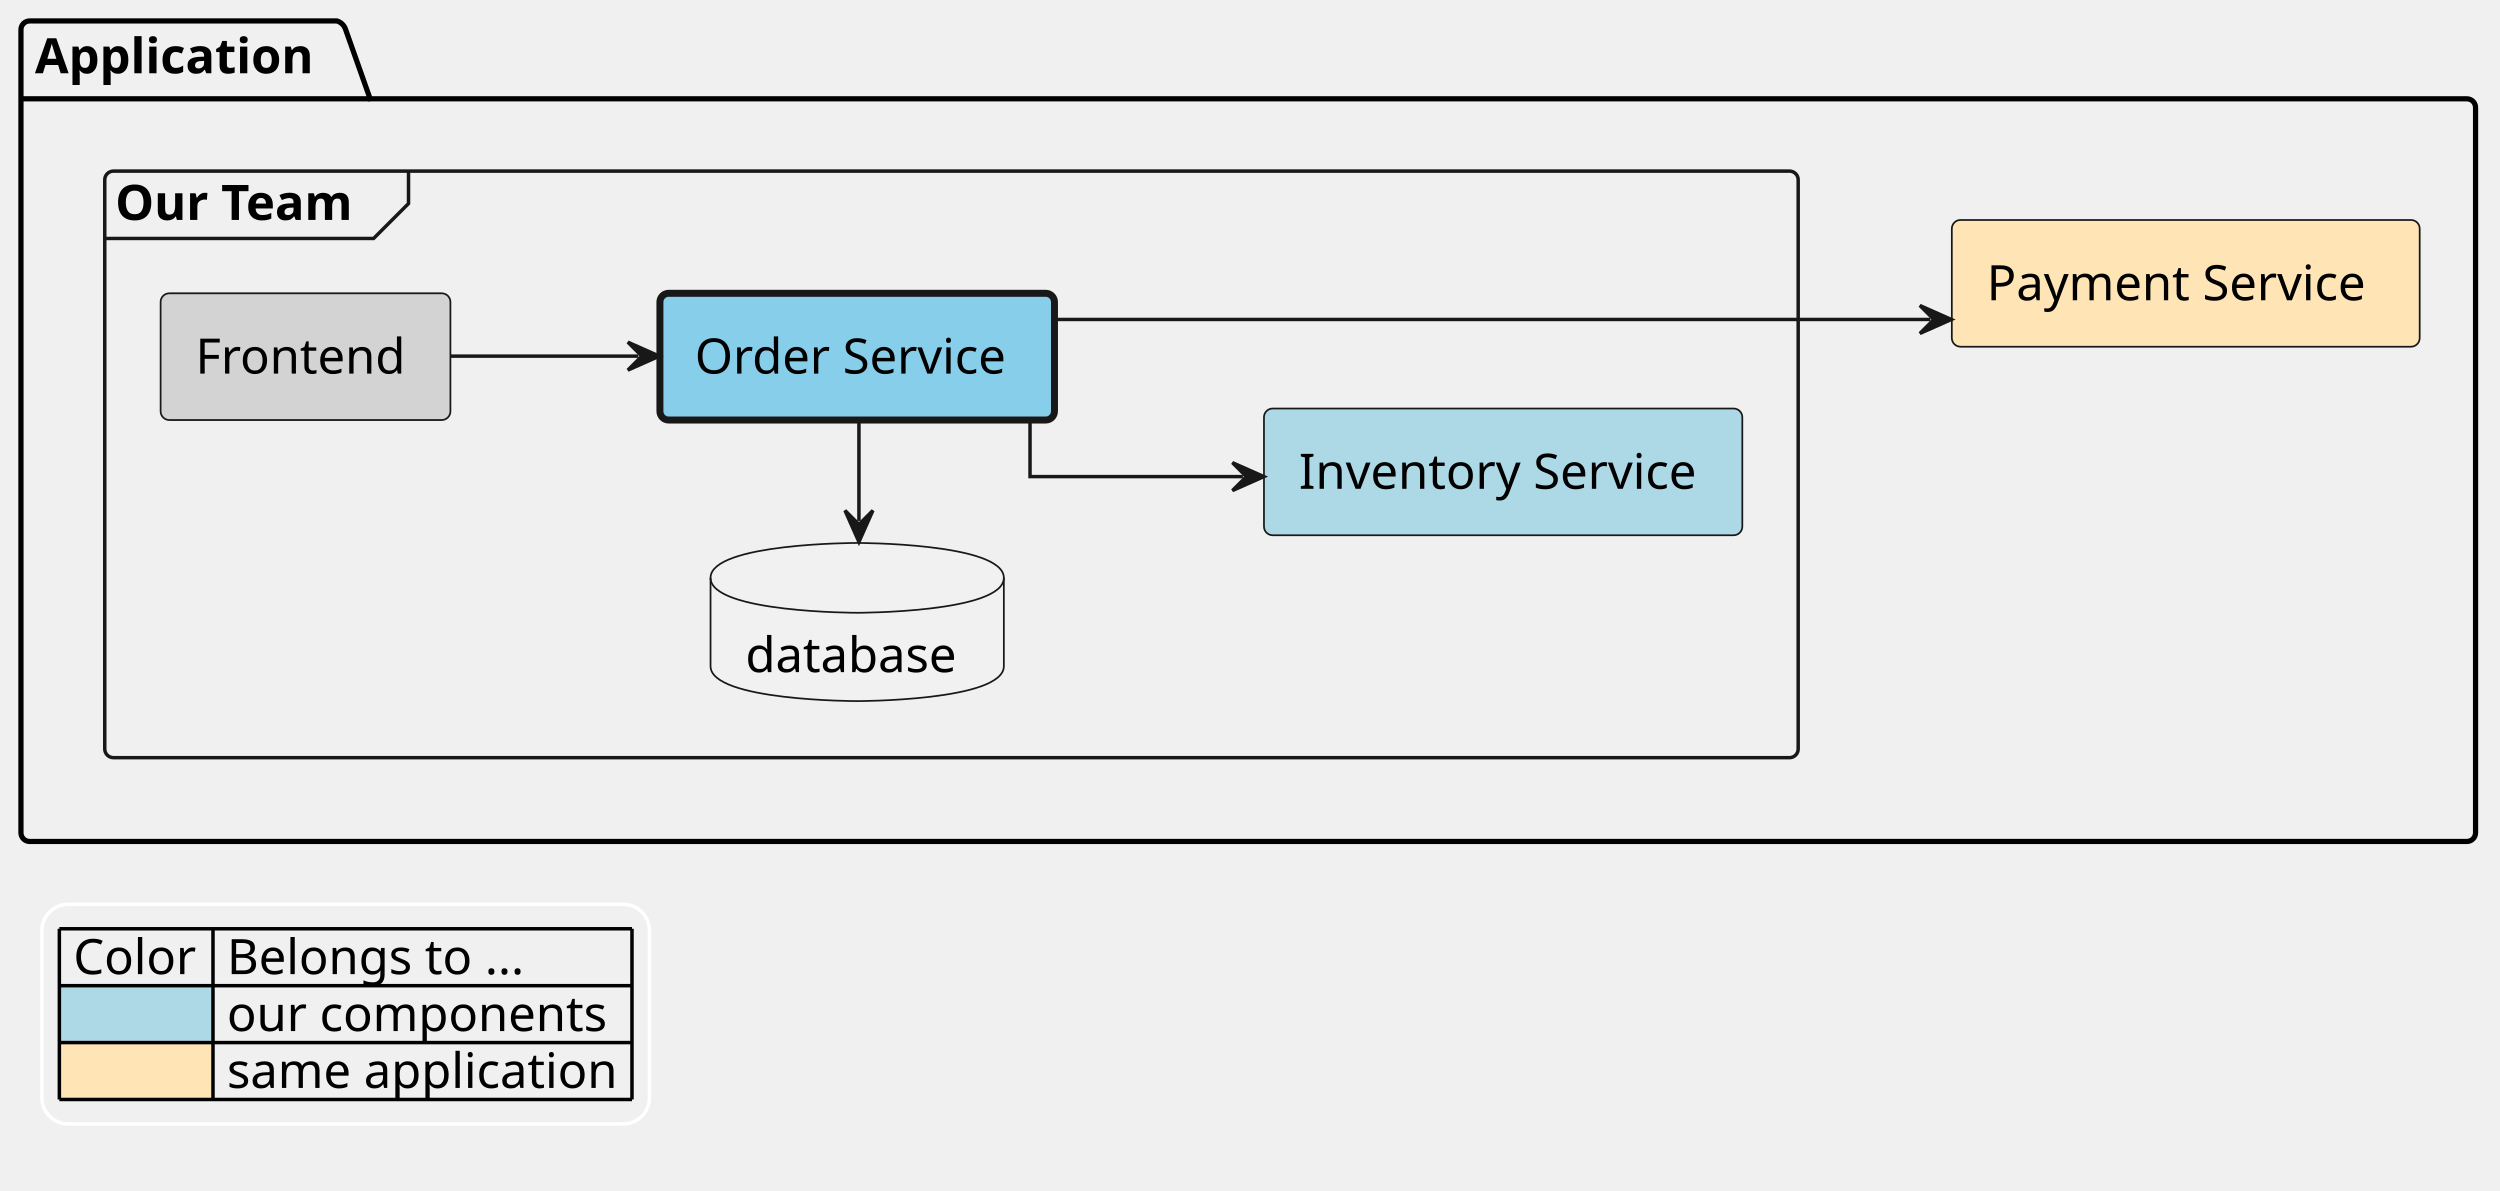
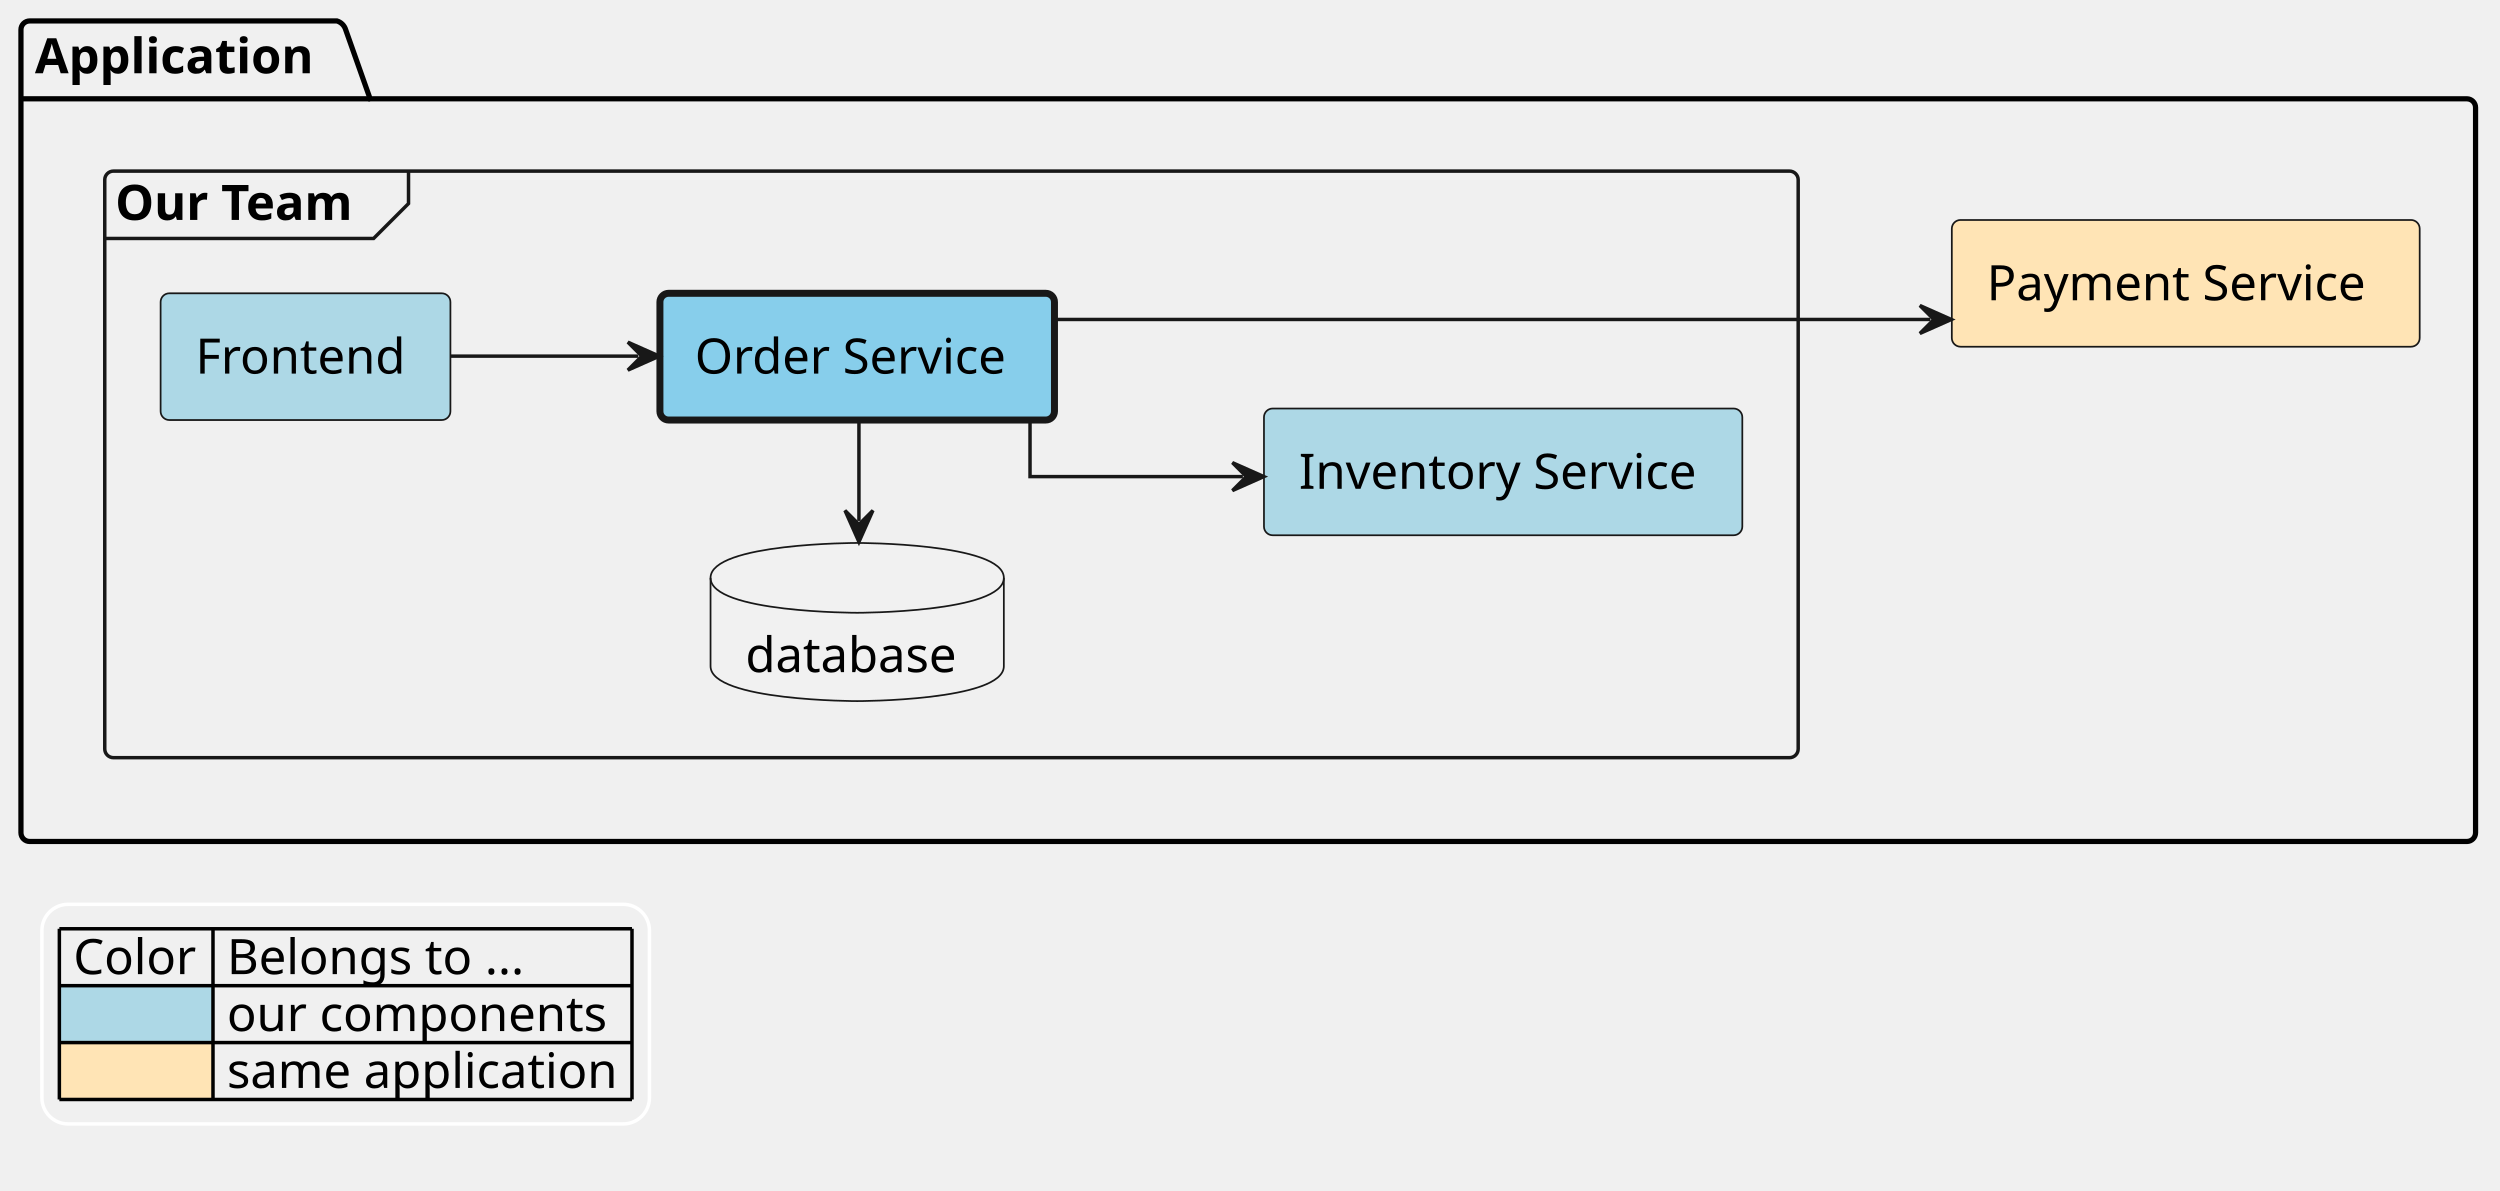
<svg xmlns="http://www.w3.org/2000/svg" contentStyleType="text/css" height="341px" preserveAspectRatio="none" style="width:716px;height:341px;background:#FFFFFF;" version="1.1" viewBox="0 0 716 341" width="716px" zoomAndPan="magnify">
  <defs />
  <g>
    <g id="cluster_Application">
      <path d="M8.5,6 L96.5,6 A3.75,3.75 0 0 1 99,8.5 L106,28.297 L706.5,28.297 A2.5,2.5 0 0 1 709,30.797 L709,238.5 A2.5,2.5 0 0 1 706.5,241 L8.5,241 A2.5,2.5 0 0 1 6,238.5 L6,8.5 A2.5,2.5 0 0 1 8.5,6 " fill="none" style="stroke:#000000;stroke-width:1.5;" />
      <line style="stroke:#000000;stroke-width:1.5;" x1="6" x2="106" y1="28.297" y2="28.297" />
      <text fill="#000000" font-family="sans-serif" font-size="14" font-weight="bold" lengthAdjust="spacing" textLength="87" x="10" y="20.995">Application</text>
    </g>
    <g id="cluster_Our Team">
      <rect fill="none" height="168" rx="2.5" ry="2.5" style="stroke:#181818;stroke-width:1.0;" width="485" x="30" y="49" />
      <path d="M117,49 L117,58.297 L107,68.297 L30,68.297 " fill="none" style="stroke:#181818;stroke-width:1.0;" />
      <text fill="#000000" font-family="sans-serif" font-size="14" font-weight="bold" lengthAdjust="spacing" textLength="77" x="33" y="62.995">Our Team</text>
    </g>
    <g id="elem_application__payment_service">
      <rect fill="#FFE4B5" height="36.297" rx="2.5" ry="2.5" style="stroke:#181818;stroke-width:0.5;" width="134" x="559" y="63" />
      <text fill="#000000" font-family="sans-serif" font-size="14" lengthAdjust="spacing" textLength="114" x="569" y="85.995">Payment Service</text>
    </g>
    <g id="elem_application__team__frontend">
-       <rect fill="#D3D3D3" height="36.297" rx="2.5" ry="2.5" style="stroke:#181818;stroke-width:0.5;" width="83" x="46" y="84" />
+       <rect fill="#ADD8E6" height="36.297" rx="2.5" ry="2.5" style="stroke:#181818;stroke-width:0.5;" width="83" x="46" y="84" />
      <text fill="#000000" font-family="sans-serif" font-size="14" lengthAdjust="spacing" textLength="63" x="56" y="106.995">Frontend</text>
    </g>
    <g id="elem_application__team__order_service">
      <rect fill="#87CEEB" height="36.297" rx="2.5" ry="2.5" style="stroke:#181818;stroke-width:2.0;" width="113" x="189" y="84" />
      <text fill="#000000" font-family="sans-serif" font-size="14" lengthAdjust="spacing" textLength="93" x="199" y="106.995">Order Service</text>
    </g>
    <g id="elem_application__team__order_database">
      <path d="M203.5,165.5 C203.5,155.5 245.5,155.5 245.5,155.5 C245.5,155.5 287.5,155.5 287.5,165.5 L287.5,190.797 C287.5,200.797 245.5,200.797 245.5,200.797 C245.5,200.797 203.5,200.797 203.5,190.797 L203.5,165.5 " fill="#F1F1F1" style="stroke:#181818;stroke-width:0.5;" />
      <path d="M203.5,165.5 C203.5,175.5 245.5,175.5 245.5,175.5 C245.5,175.5 287.5,175.5 287.5,165.5 " fill="none" style="stroke:#181818;stroke-width:0.5;" />
      <text fill="#000000" font-family="sans-serif" font-size="14" lengthAdjust="spacing" textLength="64" x="213.5" y="192.495">database</text>
    </g>
    <g id="elem_application__team__inventory_service">
      <rect fill="#ADD8E6" height="36.297" rx="2.5" ry="2.5" style="stroke:#181818;stroke-width:0.5;" width="137" x="362" y="117" />
      <text fill="#000000" font-family="sans-serif" font-size="14" lengthAdjust="spacing" textLength="117" x="372" y="139.995">Inventory Service</text>
    </g>
    <g id="link_application__team__frontend_application__team__order_service">
      <path d="M129.01,102 C147.3,102 163.07,102 182.82,102 " fill="none" id="application__team__frontend-to-application__team__order_service" style="stroke:#181818;stroke-width:1.0;" />
      <polygon fill="#181818" points="188.82,102,179.82,98,183.82,102,179.82,106,188.82,102" style="stroke:#181818;stroke-width:1.0;" />
    </g>
    <g id="link_application__team__order_database_application__team__order_service">
      <path d="M246,149.2 C246,138 246,130.7 246,120.2 " fill="none" id="application__team__order_database-backto-application__team__order_service" style="stroke:#181818;stroke-width:1.0;" />
      <polygon fill="#181818" points="246,155.2,250,146.2,246,150.2,242,146.2,246,155.2" style="stroke:#181818;stroke-width:1.0;" />
    </g>
    <g id="link_application__team__order_service_application__team__inventory_service">
      <path d="M295,120.06 C295,128.41 295,136.5 295,136.5 C295,136.5 322.35,136.5 355.96,136.5 " fill="none" id="application__team__order_service-to-application__team__inventory_service" style="stroke:#181818;stroke-width:1.0;" />
      <polygon fill="#181818" points="361.96,136.5,352.96,132.5,356.96,136.5,352.96,140.5,361.96,136.5" style="stroke:#181818;stroke-width:1.0;" />
    </g>
    <g id="link_application__team__order_service_application__payment_service">
      <path d="M302.05,91.5 C370.58,91.5 479.89,91.5 552.86,91.5 " fill="none" id="application__team__order_service-to-application__payment_service" style="stroke:#181818;stroke-width:1.0;" />
      <polygon fill="#181818" points="558.86,91.5,549.86,87.5,553.86,91.5,549.86,95.5,558.86,91.5" style="stroke:#181818;stroke-width:1.0;" />
    </g>
    <rect fill="none" height="62.891" id="_legend" rx="7.5" ry="7.5" style="stroke:#FFFFFF;stroke-width:1.0;" width="174" x="12" y="259" />
    <text fill="#000000" font-family="sans-serif" font-size="14" lengthAdjust="spacing" textLength="36" x="21" y="278.995">Color</text>
    <text fill="#000000" font-family="sans-serif" font-size="14" lengthAdjust="spacing" textLength="91" x="65" y="278.995">Belongs to ...</text>
    <rect fill="#ADD8E6" height="16.297" style="stroke:none;stroke-width:1.0;" width="44" x="17" y="282.297" />
    <text fill="#000000" font-family="sans-serif" font-size="14" lengthAdjust="spacing" textLength="4" x="17" y="295.292"> </text>
    <text fill="#000000" font-family="sans-serif" font-size="14" lengthAdjust="spacing" textLength="115" x="65" y="295.292">our components</text>
    <rect fill="#FFE4B5" height="16.297" style="stroke:none;stroke-width:1.0;" width="44" x="17" y="298.594" />
    <text fill="#000000" font-family="sans-serif" font-size="14" lengthAdjust="spacing" textLength="4" x="17" y="311.589"> </text>
    <text fill="#000000" font-family="sans-serif" font-size="14" lengthAdjust="spacing" textLength="116" x="65" y="311.589">same application</text>
    <line style="stroke:#000000;stroke-width:1.0;" x1="17" x2="181" y1="266" y2="266" />
    <line style="stroke:#000000;stroke-width:1.0;" x1="17" x2="181" y1="282.297" y2="282.297" />
    <line style="stroke:#000000;stroke-width:1.0;" x1="17" x2="181" y1="298.594" y2="298.594" />
    <line style="stroke:#000000;stroke-width:1.0;" x1="17" x2="181" y1="314.891" y2="314.891" />
    <line style="stroke:#000000;stroke-width:1.0;" x1="17" x2="17" y1="266" y2="314.891" />
    <line style="stroke:#000000;stroke-width:1.0;" x1="61" x2="61" y1="266" y2="314.891" />
    <line style="stroke:#000000;stroke-width:1.0;" x1="181" x2="181" y1="266" y2="314.891" />
  </g>
</svg>
